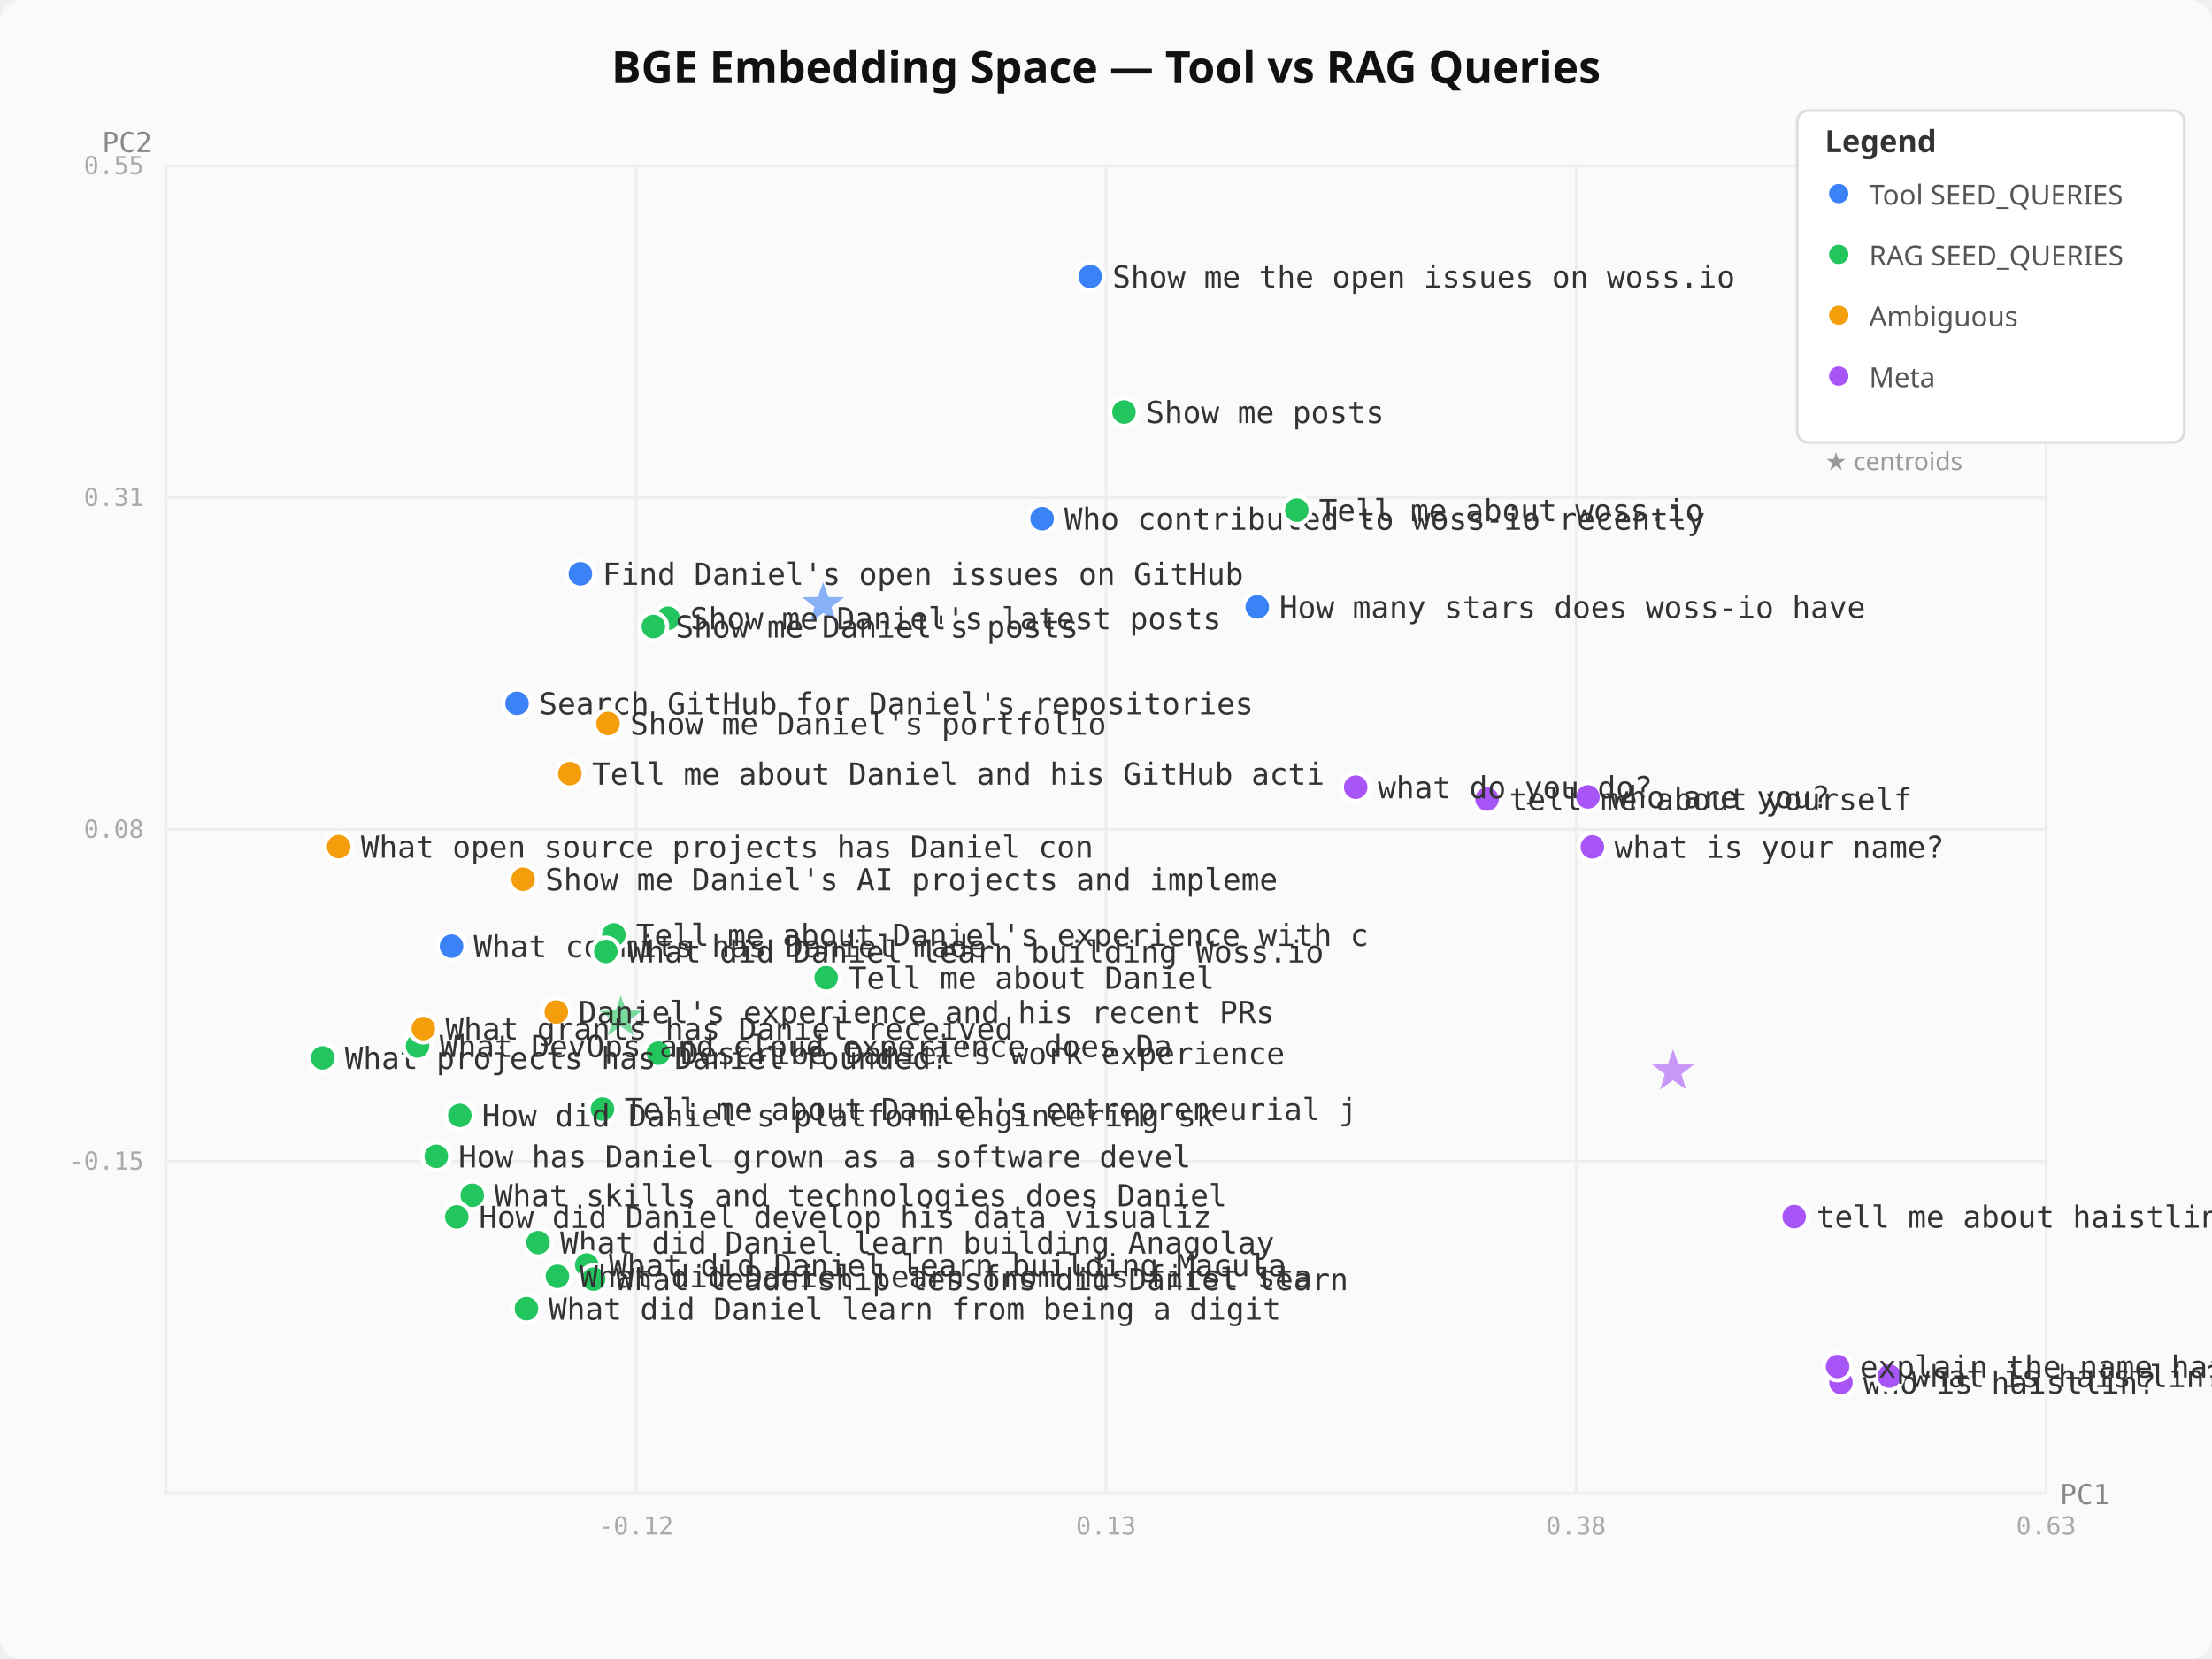
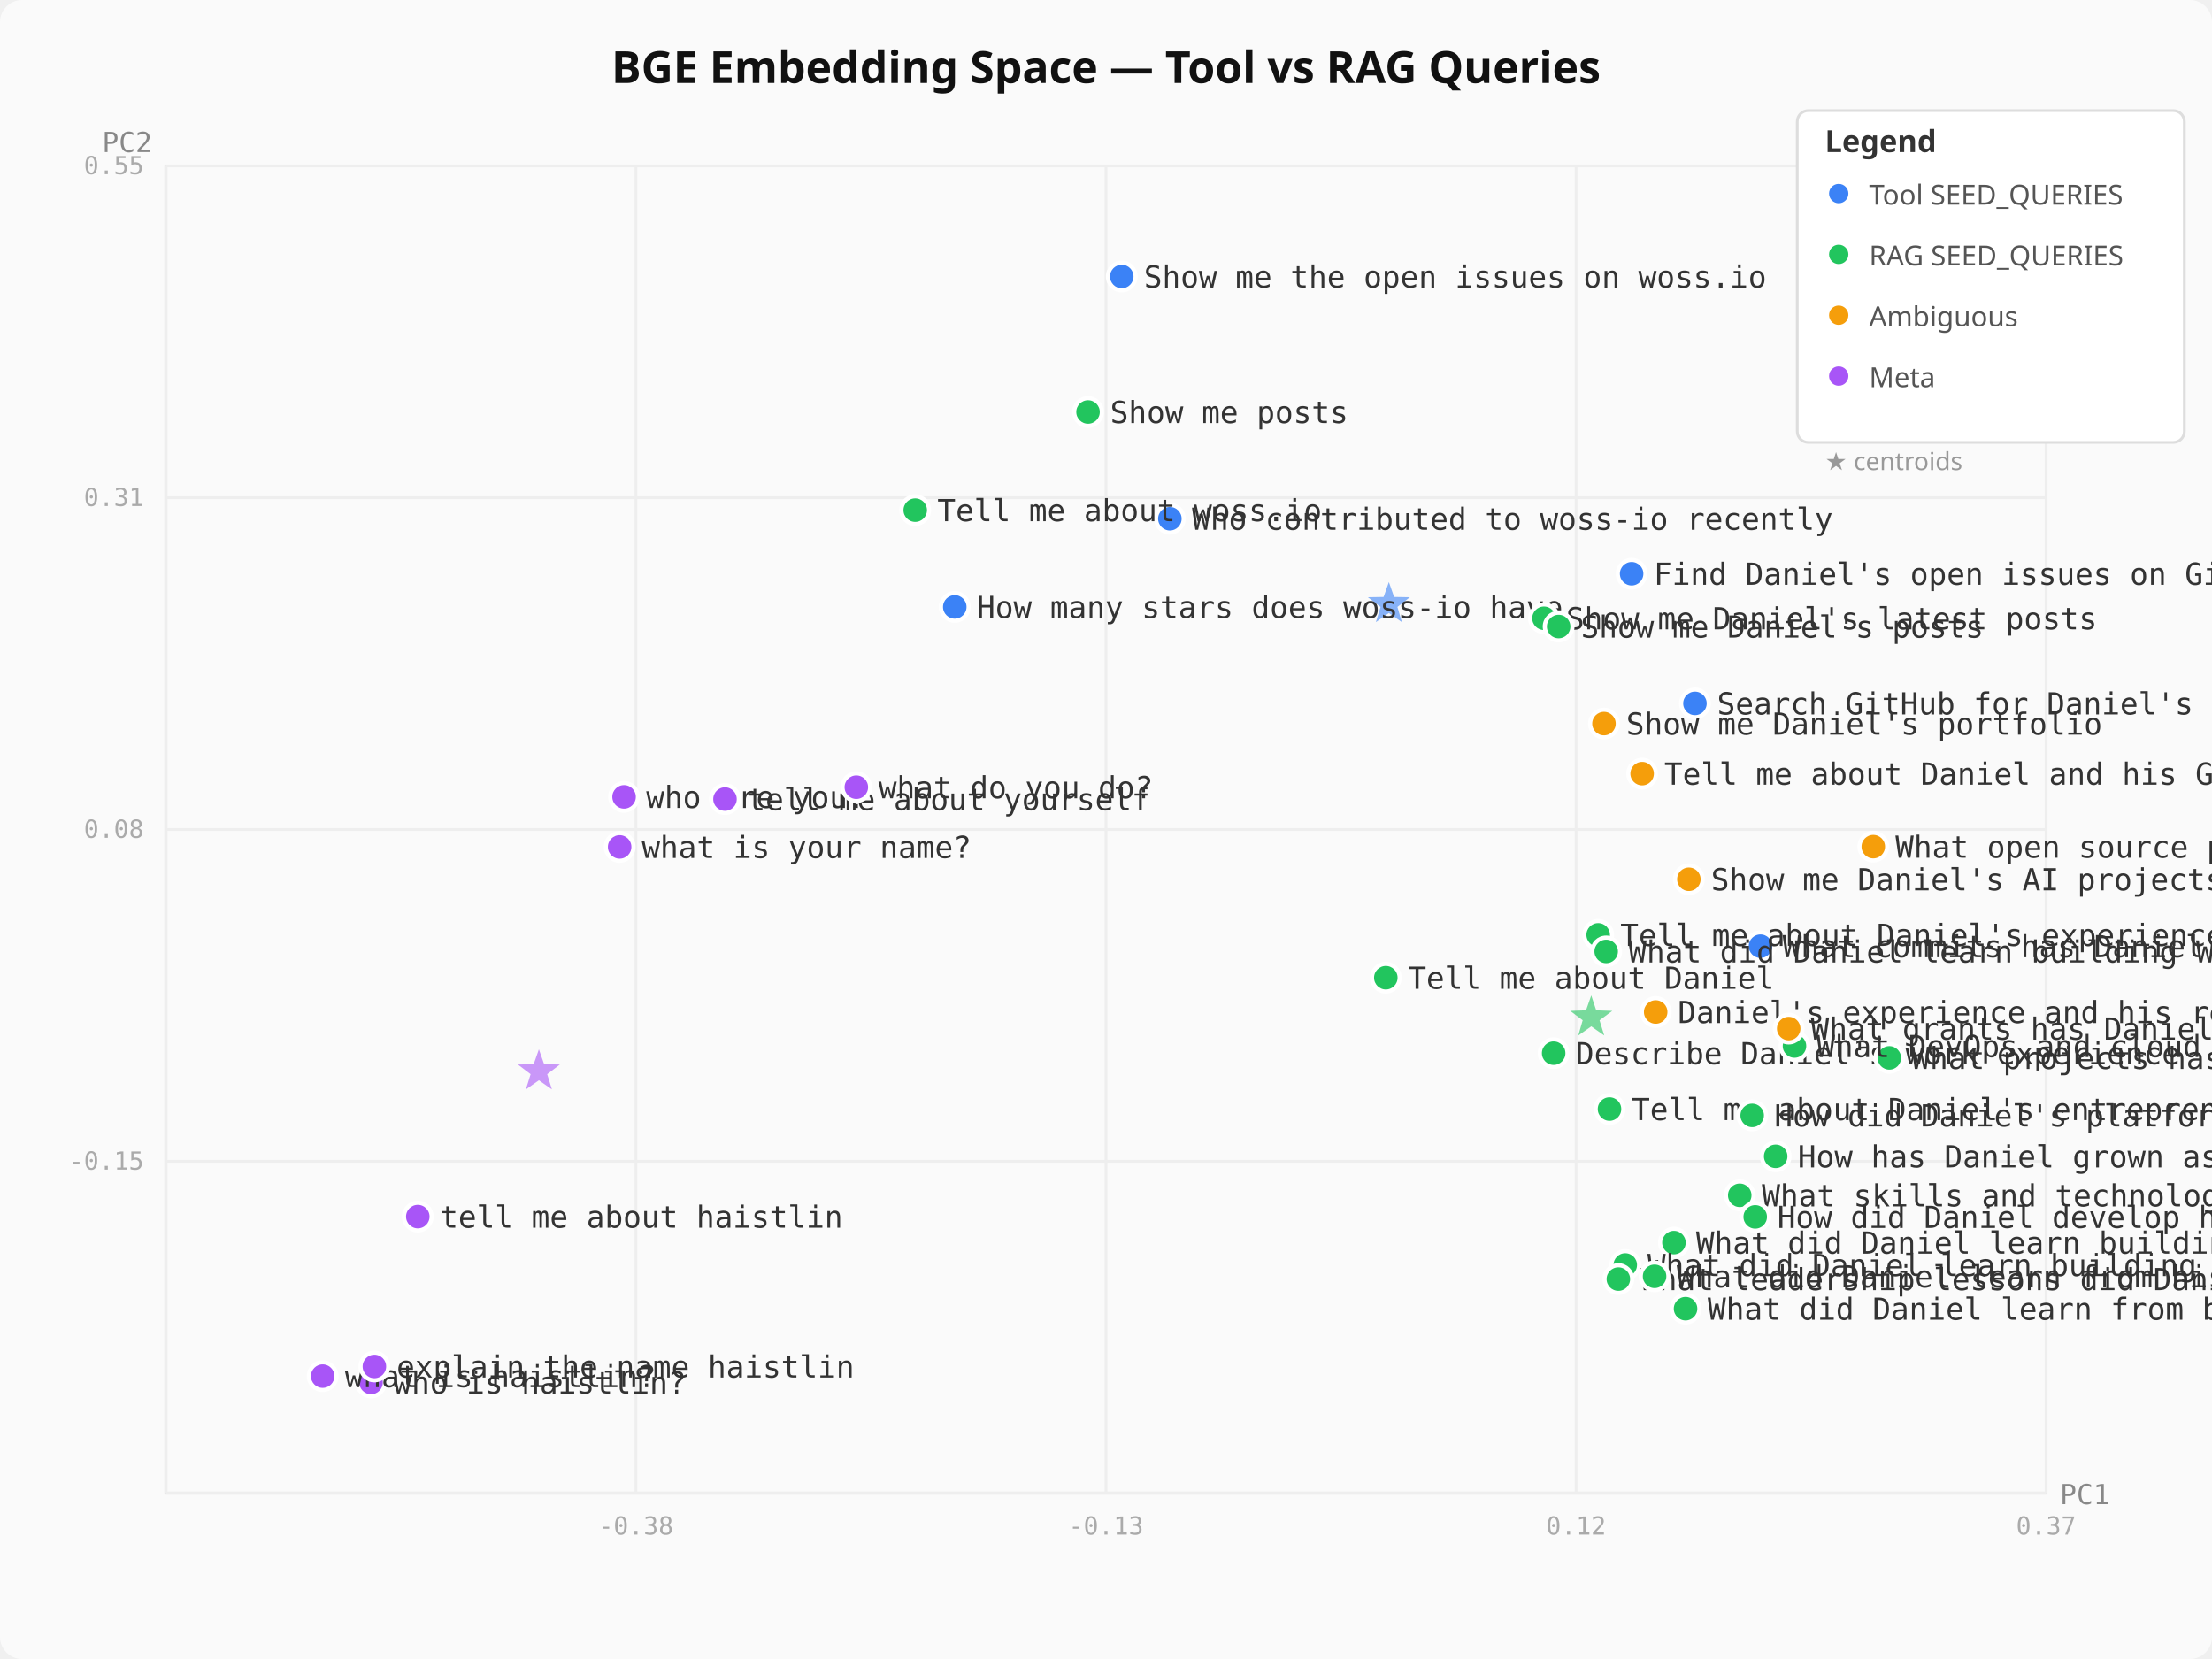
<svg xmlns="http://www.w3.org/2000/svg" viewBox="0 0 800 600" width="800" height="600">
  <rect x="0" y="0" width="800" height="600" fill="#fafafa" rx="8" />
  <text x="400" y="30" text-anchor="middle" font-size="16" font-weight="bold" font-family="sans-serif" fill="#111">BGE Embedding Space — Tool vs RAG Queries</text>
  <line x1="60" y1="540" x2="740" y2="540" stroke="#ccc" stroke-width="1" />
  <line x1="60" y1="60" x2="60" y2="540" stroke="#ccc" stroke-width="1" />
  <text x="745" y="544" font-size="10" font-family="monospace" fill="#888">PC1</text>
  <text x="55" y="55" text-anchor="end" font-size="10" font-family="monospace" fill="#888">PC2</text>
  <line x1="60" y1="540" x2="740" y2="540" stroke="#eee" stroke-width="1" />
  <line x1="60" y1="60" x2="60" y2="540" stroke="#eee" stroke-width="1" />
  <line x1="60" y1="420" x2="740" y2="420" stroke="#eee" stroke-width="1" />
  <line x1="230" y1="60" x2="230" y2="540" stroke="#eee" stroke-width="1" />
-   <text x="230" y="555" text-anchor="middle" font-size="9" font-family="monospace" fill="#aaa">-0.12</text>
+   <text x="230" y="555" text-anchor="middle" font-size="9" font-family="monospace" fill="#aaa">-0.38</text>
  <text x="52" y="423" text-anchor="end" font-size="9" font-family="monospace" fill="#aaa">-0.15</text>
  <line x1="60" y1="300" x2="740" y2="300" stroke="#eee" stroke-width="1" />
  <line x1="400" y1="60" x2="400" y2="540" stroke="#eee" stroke-width="1" />
-   <text x="400" y="555" text-anchor="middle" font-size="9" font-family="monospace" fill="#aaa">0.13</text>
+   <text x="400" y="555" text-anchor="middle" font-size="9" font-family="monospace" fill="#aaa">-0.13</text>
  <text x="52" y="303" text-anchor="end" font-size="9" font-family="monospace" fill="#aaa">0.08</text>
  <line x1="60" y1="180" x2="740" y2="180" stroke="#eee" stroke-width="1" />
  <line x1="570" y1="60" x2="570" y2="540" stroke="#eee" stroke-width="1" />
-   <text x="570" y="555" text-anchor="middle" font-size="9" font-family="monospace" fill="#aaa">0.38</text>
+   <text x="570" y="555" text-anchor="middle" font-size="9" font-family="monospace" fill="#aaa">0.12</text>
  <text x="52" y="183" text-anchor="end" font-size="9" font-family="monospace" fill="#aaa">0.31</text>
  <line x1="60" y1="60" x2="740" y2="60" stroke="#eee" stroke-width="1" />
  <line x1="740" y1="60" x2="740" y2="540" stroke="#eee" stroke-width="1" />
-   <text x="740" y="555" text-anchor="middle" font-size="9" font-family="monospace" fill="#aaa">0.63</text>
+   <text x="740" y="555" text-anchor="middle" font-size="9" font-family="monospace" fill="#aaa">0.37</text>
  <text x="52" y="63" text-anchor="end" font-size="9" font-family="monospace" fill="#aaa">0.55</text>
-   <polygon points="297.7,210.5 299.6,215.9 305.3,216.0 300.7,219.5 302.4,225.0 297.7,221.7 293.0,225.0 294.6,219.5 290.1,216.0 295.8,215.9" fill="#3b82f6" opacity="0.6" />
-   <polygon points="224.5,360.0 226.4,365.4 232.1,365.6 227.6,369.0 229.2,374.5 224.5,371.2 219.8,374.5 221.5,369.0 216.9,365.6 222.7,365.4" fill="#22c55e" opacity="0.6" />
-   <polygon points="605.1,379.5 607.0,384.9 612.7,385.0 608.1,388.5 609.8,394.0 605.1,390.7 600.4,394.0 602.1,388.5 597.5,385.0 603.2,384.9" fill="#a855f7" opacity="0.6" />
-   <circle cx="187.0" cy="254.4" r="5" fill="#3b82f6" stroke="#fff" stroke-width="1.5" />
-   <text x="195.0" y="258.4" font-size="11" font-family="monospace" fill="#333">Search GitHub for Daniel's repositories</text>
-   <circle cx="209.9" cy="207.5" r="5" fill="#3b82f6" stroke="#fff" stroke-width="1.5" />
-   <text x="217.9" y="211.5" font-size="11" font-family="monospace" fill="#333">Find Daniel's open issues on GitHub</text>
-   <circle cx="163.3" cy="342.2" r="5" fill="#3b82f6" stroke="#fff" stroke-width="1.5" />
-   <text x="171.3" y="346.2" font-size="11" font-family="monospace" fill="#333">What commits has Daniel made</text>
-   <circle cx="454.7" cy="219.5" r="5" fill="#3b82f6" stroke="#fff" stroke-width="1.5" />
-   <text x="462.7" y="223.5" font-size="11" font-family="monospace" fill="#333">How many stars does woss-io have</text>
-   <circle cx="394.3" cy="100.0" r="5" fill="#3b82f6" stroke="#fff" stroke-width="1.5" />
-   <text x="402.3" y="104.0" font-size="11" font-family="monospace" fill="#333">Show me the open issues on woss.io</text>
-   <circle cx="376.9" cy="187.6" r="5" fill="#3b82f6" stroke="#fff" stroke-width="1.5" />
-   <text x="384.9" y="191.6" font-size="11" font-family="monospace" fill="#333">Who contributed to woss-io recently</text>
-   <circle cx="298.8" cy="353.6" r="5" fill="#22c55e" stroke="#fff" stroke-width="1.5" />
-   <text x="306.8" y="357.6" font-size="11" font-family="monospace" fill="#333">Tell me about Daniel</text>
-   <circle cx="238.1" cy="380.9" r="5" fill="#22c55e" stroke="#fff" stroke-width="1.5" />
-   <text x="246.1" y="384.9" font-size="11" font-family="monospace" fill="#333">Describe Daniel's work experience</text>
-   <circle cx="241.6" cy="223.6" r="5" fill="#22c55e" stroke="#fff" stroke-width="1.5" />
-   <text x="249.6" y="227.6" font-size="11" font-family="monospace" fill="#333">Show me Daniel's latest posts</text>
-   <circle cx="406.5" cy="149.0" r="5" fill="#22c55e" stroke="#fff" stroke-width="1.5" />
-   <text x="414.5" y="153.0" font-size="11" font-family="monospace" fill="#333">Show me posts</text>
-   <circle cx="236.3" cy="226.6" r="5" fill="#22c55e" stroke="#fff" stroke-width="1.5" />
-   <text x="244.3" y="230.6" font-size="11" font-family="monospace" fill="#333">Show me Daniel's posts</text>
-   <circle cx="116.7" cy="382.6" r="5" fill="#22c55e" stroke="#fff" stroke-width="1.5" />
-   <text x="124.7" y="386.6" font-size="11" font-family="monospace" fill="#333">What projects has Daniel founded?</text>
-   <circle cx="170.8" cy="432.3" r="5" fill="#22c55e" stroke="#fff" stroke-width="1.5" />
-   <text x="178.8" y="436.3" font-size="11" font-family="monospace" fill="#333">What skills and technologies does Daniel</text>
-   <circle cx="469.0" cy="184.5" r="5" fill="#22c55e" stroke="#fff" stroke-width="1.5" />
-   <text x="477.0" y="188.5" font-size="11" font-family="monospace" fill="#333">Tell me about woss.io</text>
-   <circle cx="222.0" cy="338.1" r="5" fill="#22c55e" stroke="#fff" stroke-width="1.5" />
-   <text x="230.0" y="342.1" font-size="11" font-family="monospace" fill="#333">Tell me about Daniel's experience with c</text>
-   <circle cx="151.0" cy="378.3" r="5" fill="#22c55e" stroke="#fff" stroke-width="1.5" />
-   <text x="159.0" y="382.3" font-size="11" font-family="monospace" fill="#333">What DevOps and cloud experience does Da</text>
-   <circle cx="157.8" cy="418.2" r="5" fill="#22c55e" stroke="#fff" stroke-width="1.5" />
-   <text x="165.8" y="422.2" font-size="11" font-family="monospace" fill="#333">How has Daniel grown as a software devel</text>
-   <circle cx="194.6" cy="449.4" r="5" fill="#22c55e" stroke="#fff" stroke-width="1.5" />
-   <text x="202.6" y="453.4" font-size="11" font-family="monospace" fill="#333">What did Daniel learn building Anagolay </text>
-   <circle cx="212.2" cy="457.5" r="5" fill="#22c55e" stroke="#fff" stroke-width="1.5" />
-   <text x="220.2" y="461.5" font-size="11" font-family="monospace" fill="#333">What did Daniel learn building Macula</text>
-   <circle cx="219.1" cy="344.1" r="5" fill="#22c55e" stroke="#fff" stroke-width="1.5" />
-   <text x="227.1" y="348.1" font-size="11" font-family="monospace" fill="#333">What did Daniel learn building Woss.io</text>
-   <circle cx="217.9" cy="401.1" r="5" fill="#22c55e" stroke="#fff" stroke-width="1.5" />
-   <text x="225.9" y="405.1" font-size="11" font-family="monospace" fill="#333">Tell me about Daniel's entrepreneurial j</text>
-   <circle cx="214.7" cy="462.6" r="5" fill="#22c55e" stroke="#fff" stroke-width="1.5" />
-   <text x="222.7" y="466.6" font-size="11" font-family="monospace" fill="#333">What leadership lessons did Daniel learn</text>
-   <circle cx="166.3" cy="403.4" r="5" fill="#22c55e" stroke="#fff" stroke-width="1.5" />
-   <text x="174.3" y="407.4" font-size="11" font-family="monospace" fill="#333">How did Daniel's platform engineering sk</text>
-   <circle cx="190.4" cy="473.3" r="5" fill="#22c55e" stroke="#fff" stroke-width="1.5" />
-   <text x="198.4" y="477.3" font-size="11" font-family="monospace" fill="#333">What did Daniel learn from being a digit</text>
-   <circle cx="165.2" cy="440.1" r="5" fill="#22c55e" stroke="#fff" stroke-width="1.5" />
-   <text x="173.2" y="444.1" font-size="11" font-family="monospace" fill="#333">How did Daniel develop his data visualiz</text>
-   <circle cx="201.6" cy="461.6" r="5" fill="#22c55e" stroke="#fff" stroke-width="1.5" />
-   <text x="209.6" y="465.6" font-size="11" font-family="monospace" fill="#333">What did Daniel learn from his first sta</text>
-   <circle cx="219.9" cy="261.7" r="5" fill="#f59e0b" stroke="#fff" stroke-width="1.5" />
-   <text x="227.9" y="265.7" font-size="11" font-family="monospace" fill="#333">Show me Daniel's portfolio</text>
-   <circle cx="189.2" cy="318.0" r="5" fill="#f59e0b" stroke="#fff" stroke-width="1.5" />
-   <text x="197.2" y="322.0" font-size="11" font-family="monospace" fill="#333">Show me Daniel's AI projects and impleme</text>
-   <circle cx="201.2" cy="366.0" r="5" fill="#f59e0b" stroke="#fff" stroke-width="1.5" />
-   <text x="209.2" y="370.0" font-size="11" font-family="monospace" fill="#333">Daniel's experience and his recent PRs</text>
-   <circle cx="122.5" cy="306.2" r="5" fill="#f59e0b" stroke="#fff" stroke-width="1.5" />
-   <text x="130.5" y="310.2" font-size="11" font-family="monospace" fill="#333">What open source projects has Daniel con</text>
-   <circle cx="206.1" cy="279.8" r="5" fill="#f59e0b" stroke="#fff" stroke-width="1.5" />
-   <text x="214.1" y="283.8" font-size="11" font-family="monospace" fill="#333">Tell me about Daniel and his GitHub acti</text>
-   <circle cx="153.1" cy="372.0" r="5" fill="#f59e0b" stroke="#fff" stroke-width="1.5" />
-   <text x="161.1" y="376.0" font-size="11" font-family="monospace" fill="#333">What grants has Daniel received</text>
-   <circle cx="665.8" cy="500.0" r="5" fill="#a855f7" stroke="#fff" stroke-width="1.5" />
-   <text x="673.8" y="504.0" font-size="11" font-family="monospace" fill="#333">who is haistlin?</text>
-   <circle cx="683.3" cy="497.7" r="5" fill="#a855f7" stroke="#fff" stroke-width="1.5" />
-   <text x="691.3" y="501.7" font-size="11" font-family="monospace" fill="#333">what is haistlin?</text>
-   <circle cx="648.9" cy="440.0" r="5" fill="#a855f7" stroke="#fff" stroke-width="1.5" />
-   <text x="656.9" y="444.0" font-size="11" font-family="monospace" fill="#333">tell me about haistlin</text>
-   <circle cx="574.3" cy="288.2" r="5" fill="#a855f7" stroke="#fff" stroke-width="1.5" />
-   <text x="582.3" y="292.2" font-size="11" font-family="monospace" fill="#333">who are you?</text>
-   <circle cx="575.9" cy="306.3" r="5" fill="#a855f7" stroke="#fff" stroke-width="1.5" />
-   <text x="583.9" y="310.3" font-size="11" font-family="monospace" fill="#333">what is your name?</text>
-   <circle cx="664.6" cy="494.2" r="5" fill="#a855f7" stroke="#fff" stroke-width="1.5" />
-   <text x="672.6" y="498.2" font-size="11" font-family="monospace" fill="#333">explain the name haistlin</text>
-   <circle cx="537.8" cy="289.0" r="5" fill="#a855f7" stroke="#fff" stroke-width="1.5" />
-   <text x="545.8" y="293.0" font-size="11" font-family="monospace" fill="#333">tell me about yourself</text>
-   <circle cx="490.3" cy="284.7" r="5" fill="#a855f7" stroke="#fff" stroke-width="1.5" />
-   <text x="498.3" y="288.7" font-size="11" font-family="monospace" fill="#333">what do you do?</text>
+   <polygon points="502.3,210.5 504.2,215.9 509.9,216.0 505.4,219.5 507.0,225.0 502.3,221.7 497.6,225.0 499.3,219.5 494.7,216.0 500.4,215.9" fill="#3b82f6" opacity="0.6" />
+   <polygon points="575.5,360.0 577.3,365.4 583.1,365.6 578.5,369.0 580.2,374.5 575.5,371.2 570.8,374.5 572.4,369.0 567.9,365.6 573.6,365.4" fill="#22c55e" opacity="0.6" />
+   <polygon points="194.9,379.5 196.8,384.9 202.5,385.0 197.9,388.5 199.6,394.0 194.9,390.7 190.2,394.0 191.9,388.5 187.3,385.0 193.0,384.9" fill="#a855f7" opacity="0.6" />
+   <circle cx="613.0" cy="254.4" r="5" fill="#3b82f6" stroke="#fff" stroke-width="1.5" />
+   <text x="621.0" y="258.4" font-size="11" font-family="monospace" fill="#333">Search GitHub for Daniel's repositories</text>
+   <circle cx="590.1" cy="207.5" r="5" fill="#3b82f6" stroke="#fff" stroke-width="1.5" />
+   <text x="598.1" y="211.5" font-size="11" font-family="monospace" fill="#333">Find Daniel's open issues on GitHub</text>
+   <circle cx="636.7" cy="342.2" r="5" fill="#3b82f6" stroke="#fff" stroke-width="1.5" />
+   <text x="644.7" y="346.2" font-size="11" font-family="monospace" fill="#333">What commits has Daniel made</text>
+   <circle cx="345.3" cy="219.5" r="5" fill="#3b82f6" stroke="#fff" stroke-width="1.5" />
+   <text x="353.3" y="223.5" font-size="11" font-family="monospace" fill="#333">How many stars does woss-io have</text>
+   <circle cx="405.7" cy="100.0" r="5" fill="#3b82f6" stroke="#fff" stroke-width="1.5" />
+   <text x="413.7" y="104.0" font-size="11" font-family="monospace" fill="#333">Show me the open issues on woss.io</text>
+   <circle cx="423.1" cy="187.6" r="5" fill="#3b82f6" stroke="#fff" stroke-width="1.5" />
+   <text x="431.1" y="191.6" font-size="11" font-family="monospace" fill="#333">Who contributed to woss-io recently</text>
+   <circle cx="501.2" cy="353.6" r="5" fill="#22c55e" stroke="#fff" stroke-width="1.5" />
+   <text x="509.2" y="357.6" font-size="11" font-family="monospace" fill="#333">Tell me about Daniel</text>
+   <circle cx="561.9" cy="380.9" r="5" fill="#22c55e" stroke="#fff" stroke-width="1.5" />
+   <text x="569.9" y="384.9" font-size="11" font-family="monospace" fill="#333">Describe Daniel's work experience</text>
+   <circle cx="558.4" cy="223.6" r="5" fill="#22c55e" stroke="#fff" stroke-width="1.5" />
+   <text x="566.4" y="227.6" font-size="11" font-family="monospace" fill="#333">Show me Daniel's latest posts</text>
+   <circle cx="393.5" cy="149.0" r="5" fill="#22c55e" stroke="#fff" stroke-width="1.5" />
+   <text x="401.5" y="153.0" font-size="11" font-family="monospace" fill="#333">Show me posts</text>
+   <circle cx="563.7" cy="226.6" r="5" fill="#22c55e" stroke="#fff" stroke-width="1.5" />
+   <text x="571.7" y="230.6" font-size="11" font-family="monospace" fill="#333">Show me Daniel's posts</text>
+   <circle cx="683.3" cy="382.6" r="5" fill="#22c55e" stroke="#fff" stroke-width="1.5" />
+   <text x="691.3" y="386.6" font-size="11" font-family="monospace" fill="#333">What projects has Daniel founded?</text>
+   <circle cx="629.2" cy="432.3" r="5" fill="#22c55e" stroke="#fff" stroke-width="1.5" />
+   <text x="637.2" y="436.3" font-size="11" font-family="monospace" fill="#333">What skills and technologies does Daniel</text>
+   <circle cx="331.0" cy="184.5" r="5" fill="#22c55e" stroke="#fff" stroke-width="1.5" />
+   <text x="339.0" y="188.5" font-size="11" font-family="monospace" fill="#333">Tell me about woss.io</text>
+   <circle cx="578.0" cy="338.1" r="5" fill="#22c55e" stroke="#fff" stroke-width="1.5" />
+   <text x="586.0" y="342.1" font-size="11" font-family="monospace" fill="#333">Tell me about Daniel's experience with c</text>
+   <circle cx="649.0" cy="378.3" r="5" fill="#22c55e" stroke="#fff" stroke-width="1.5" />
+   <text x="657.0" y="382.3" font-size="11" font-family="monospace" fill="#333">What DevOps and cloud experience does Da</text>
+   <circle cx="642.2" cy="418.2" r="5" fill="#22c55e" stroke="#fff" stroke-width="1.5" />
+   <text x="650.2" y="422.2" font-size="11" font-family="monospace" fill="#333">How has Daniel grown as a software devel</text>
+   <circle cx="605.4" cy="449.4" r="5" fill="#22c55e" stroke="#fff" stroke-width="1.5" />
+   <text x="613.4" y="453.4" font-size="11" font-family="monospace" fill="#333">What did Daniel learn building Anagolay </text>
+   <circle cx="587.8" cy="457.5" r="5" fill="#22c55e" stroke="#fff" stroke-width="1.5" />
+   <text x="595.8" y="461.5" font-size="11" font-family="monospace" fill="#333">What did Daniel learn building Macula</text>
+   <circle cx="580.9" cy="344.1" r="5" fill="#22c55e" stroke="#fff" stroke-width="1.5" />
+   <text x="588.9" y="348.1" font-size="11" font-family="monospace" fill="#333">What did Daniel learn building Woss.io</text>
+   <circle cx="582.1" cy="401.1" r="5" fill="#22c55e" stroke="#fff" stroke-width="1.5" />
+   <text x="590.1" y="405.1" font-size="11" font-family="monospace" fill="#333">Tell me about Daniel's entrepreneurial j</text>
+   <circle cx="585.3" cy="462.6" r="5" fill="#22c55e" stroke="#fff" stroke-width="1.5" />
+   <text x="593.3" y="466.6" font-size="11" font-family="monospace" fill="#333">What leadership lessons did Daniel learn</text>
+   <circle cx="633.7" cy="403.4" r="5" fill="#22c55e" stroke="#fff" stroke-width="1.5" />
+   <text x="641.7" y="407.4" font-size="11" font-family="monospace" fill="#333">How did Daniel's platform engineering sk</text>
+   <circle cx="609.6" cy="473.3" r="5" fill="#22c55e" stroke="#fff" stroke-width="1.5" />
+   <text x="617.6" y="477.3" font-size="11" font-family="monospace" fill="#333">What did Daniel learn from being a digit</text>
+   <circle cx="634.8" cy="440.1" r="5" fill="#22c55e" stroke="#fff" stroke-width="1.5" />
+   <text x="642.8" y="444.1" font-size="11" font-family="monospace" fill="#333">How did Daniel develop his data visualiz</text>
+   <circle cx="598.4" cy="461.6" r="5" fill="#22c55e" stroke="#fff" stroke-width="1.5" />
+   <text x="606.4" y="465.6" font-size="11" font-family="monospace" fill="#333">What did Daniel learn from his first sta</text>
+   <circle cx="580.1" cy="261.7" r="5" fill="#f59e0b" stroke="#fff" stroke-width="1.5" />
+   <text x="588.1" y="265.7" font-size="11" font-family="monospace" fill="#333">Show me Daniel's portfolio</text>
+   <circle cx="610.8" cy="318.0" r="5" fill="#f59e0b" stroke="#fff" stroke-width="1.5" />
+   <text x="618.8" y="322.0" font-size="11" font-family="monospace" fill="#333">Show me Daniel's AI projects and impleme</text>
+   <circle cx="598.8" cy="366.0" r="5" fill="#f59e0b" stroke="#fff" stroke-width="1.5" />
+   <text x="606.8" y="370.0" font-size="11" font-family="monospace" fill="#333">Daniel's experience and his recent PRs</text>
+   <circle cx="677.5" cy="306.2" r="5" fill="#f59e0b" stroke="#fff" stroke-width="1.5" />
+   <text x="685.5" y="310.2" font-size="11" font-family="monospace" fill="#333">What open source projects has Daniel con</text>
+   <circle cx="593.9" cy="279.8" r="5" fill="#f59e0b" stroke="#fff" stroke-width="1.5" />
+   <text x="601.9" y="283.8" font-size="11" font-family="monospace" fill="#333">Tell me about Daniel and his GitHub acti</text>
+   <circle cx="646.9" cy="372.0" r="5" fill="#f59e0b" stroke="#fff" stroke-width="1.5" />
+   <text x="654.9" y="376.0" font-size="11" font-family="monospace" fill="#333">What grants has Daniel received</text>
+   <circle cx="134.2" cy="500.0" r="5" fill="#a855f7" stroke="#fff" stroke-width="1.5" />
+   <text x="142.2" y="504.0" font-size="11" font-family="monospace" fill="#333">who is haistlin?</text>
+   <circle cx="116.7" cy="497.7" r="5" fill="#a855f7" stroke="#fff" stroke-width="1.5" />
+   <text x="124.7" y="501.7" font-size="11" font-family="monospace" fill="#333">what is haistlin?</text>
+   <circle cx="151.1" cy="440.0" r="5" fill="#a855f7" stroke="#fff" stroke-width="1.5" />
+   <text x="159.1" y="444.0" font-size="11" font-family="monospace" fill="#333">tell me about haistlin</text>
+   <circle cx="225.7" cy="288.2" r="5" fill="#a855f7" stroke="#fff" stroke-width="1.5" />
+   <text x="233.7" y="292.2" font-size="11" font-family="monospace" fill="#333">who are you?</text>
+   <circle cx="224.1" cy="306.3" r="5" fill="#a855f7" stroke="#fff" stroke-width="1.5" />
+   <text x="232.1" y="310.3" font-size="11" font-family="monospace" fill="#333">what is your name?</text>
+   <circle cx="135.4" cy="494.2" r="5" fill="#a855f7" stroke="#fff" stroke-width="1.5" />
+   <text x="143.4" y="498.2" font-size="11" font-family="monospace" fill="#333">explain the name haistlin</text>
+   <circle cx="262.2" cy="289.0" r="5" fill="#a855f7" stroke="#fff" stroke-width="1.5" />
+   <text x="270.2" y="293.0" font-size="11" font-family="monospace" fill="#333">tell me about yourself</text>
+   <circle cx="309.7" cy="284.7" r="5" fill="#a855f7" stroke="#fff" stroke-width="1.5" />
+   <text x="317.7" y="288.7" font-size="11" font-family="monospace" fill="#333">what do you do?</text>
  <rect x="650" y="40" width="140" height="120" fill="white" stroke="#ddd" rx="4" />
  <text x="660" y="55" font-size="11" font-weight="bold" font-family="sans-serif" fill="#333">Legend</text>
  <circle cx="665" cy="70" r="4" fill="#3b82f6" stroke="white" stroke-width="1" />
  <text x="676" y="74" font-size="10" font-family="sans-serif" fill="#555">Tool SEED_QUERIES</text>
  <circle cx="665" cy="92" r="4" fill="#22c55e" stroke="white" stroke-width="1" />
  <text x="676" y="96" font-size="10" font-family="sans-serif" fill="#555">RAG SEED_QUERIES</text>
  <circle cx="665" cy="114" r="4" fill="#f59e0b" stroke="white" stroke-width="1" />
  <text x="676" y="118" font-size="10" font-family="sans-serif" fill="#555">Ambiguous</text>
  <circle cx="665" cy="136" r="4" fill="#a855f7" stroke="white" stroke-width="1" />
  <text x="676" y="140" font-size="10" font-family="sans-serif" fill="#555">Meta</text>
  <text x="660" y="170" font-size="9" font-family="sans-serif" fill="#999">★ centroids</text>
</svg>
